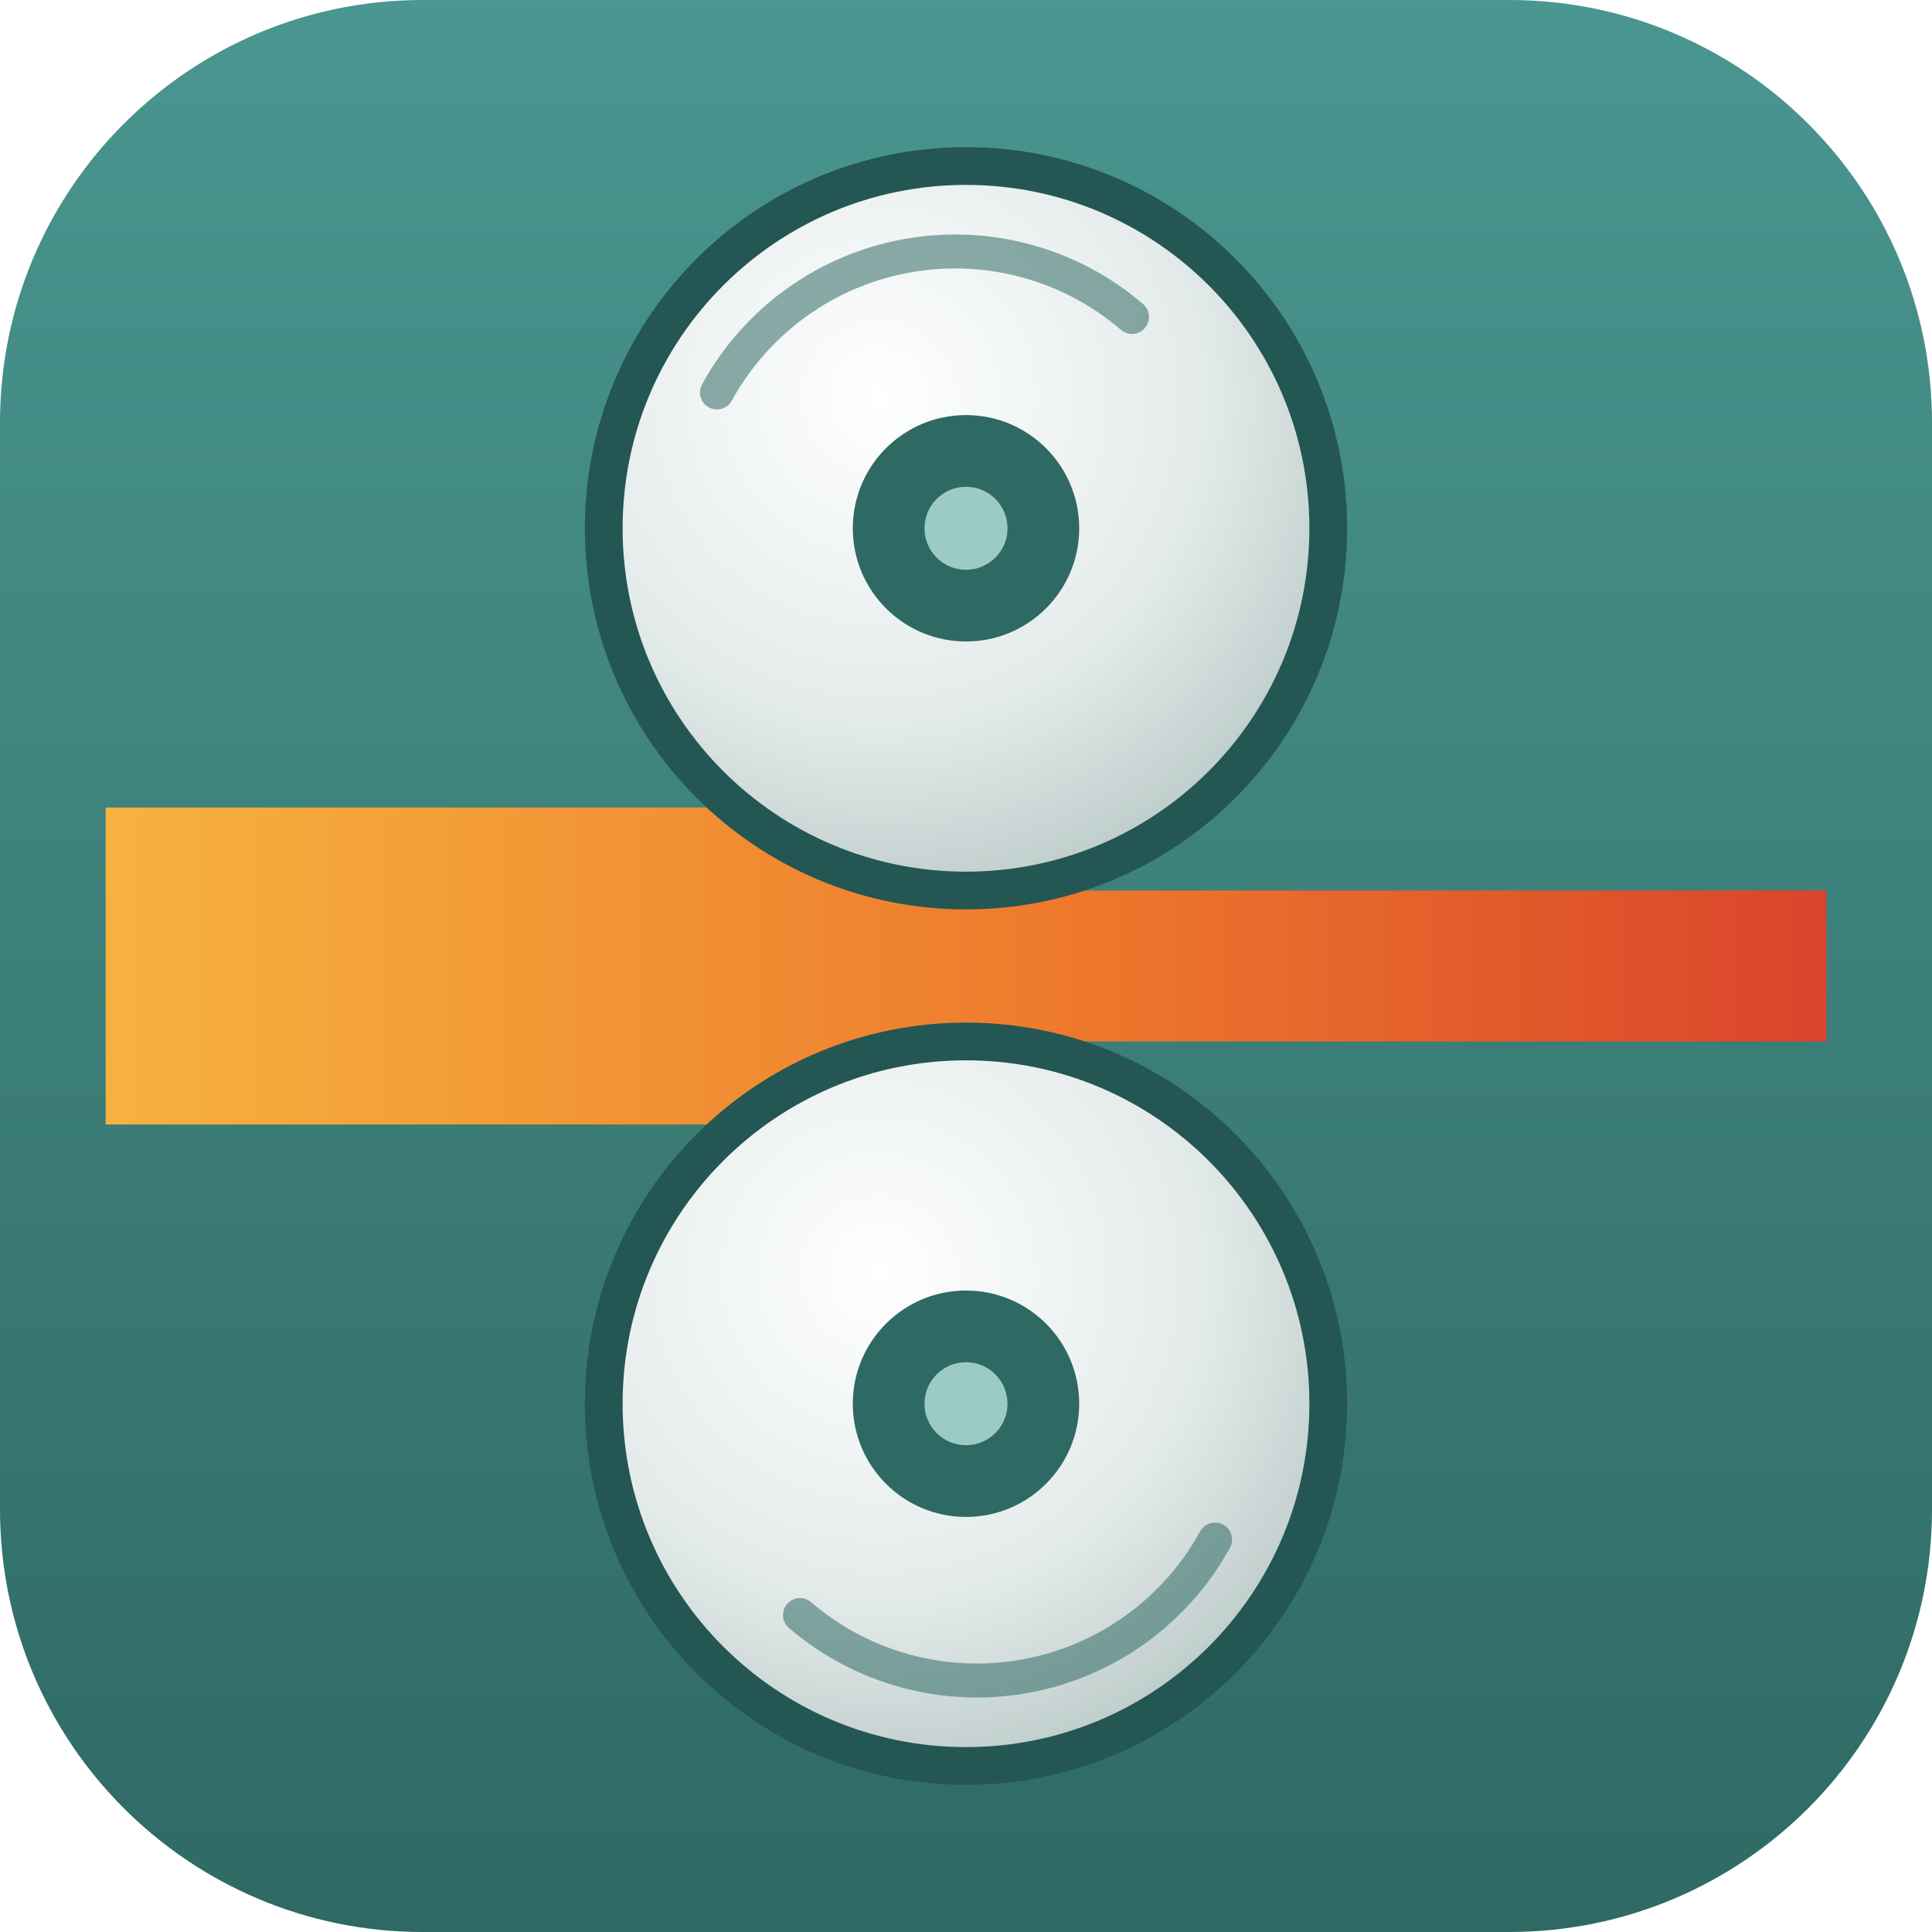
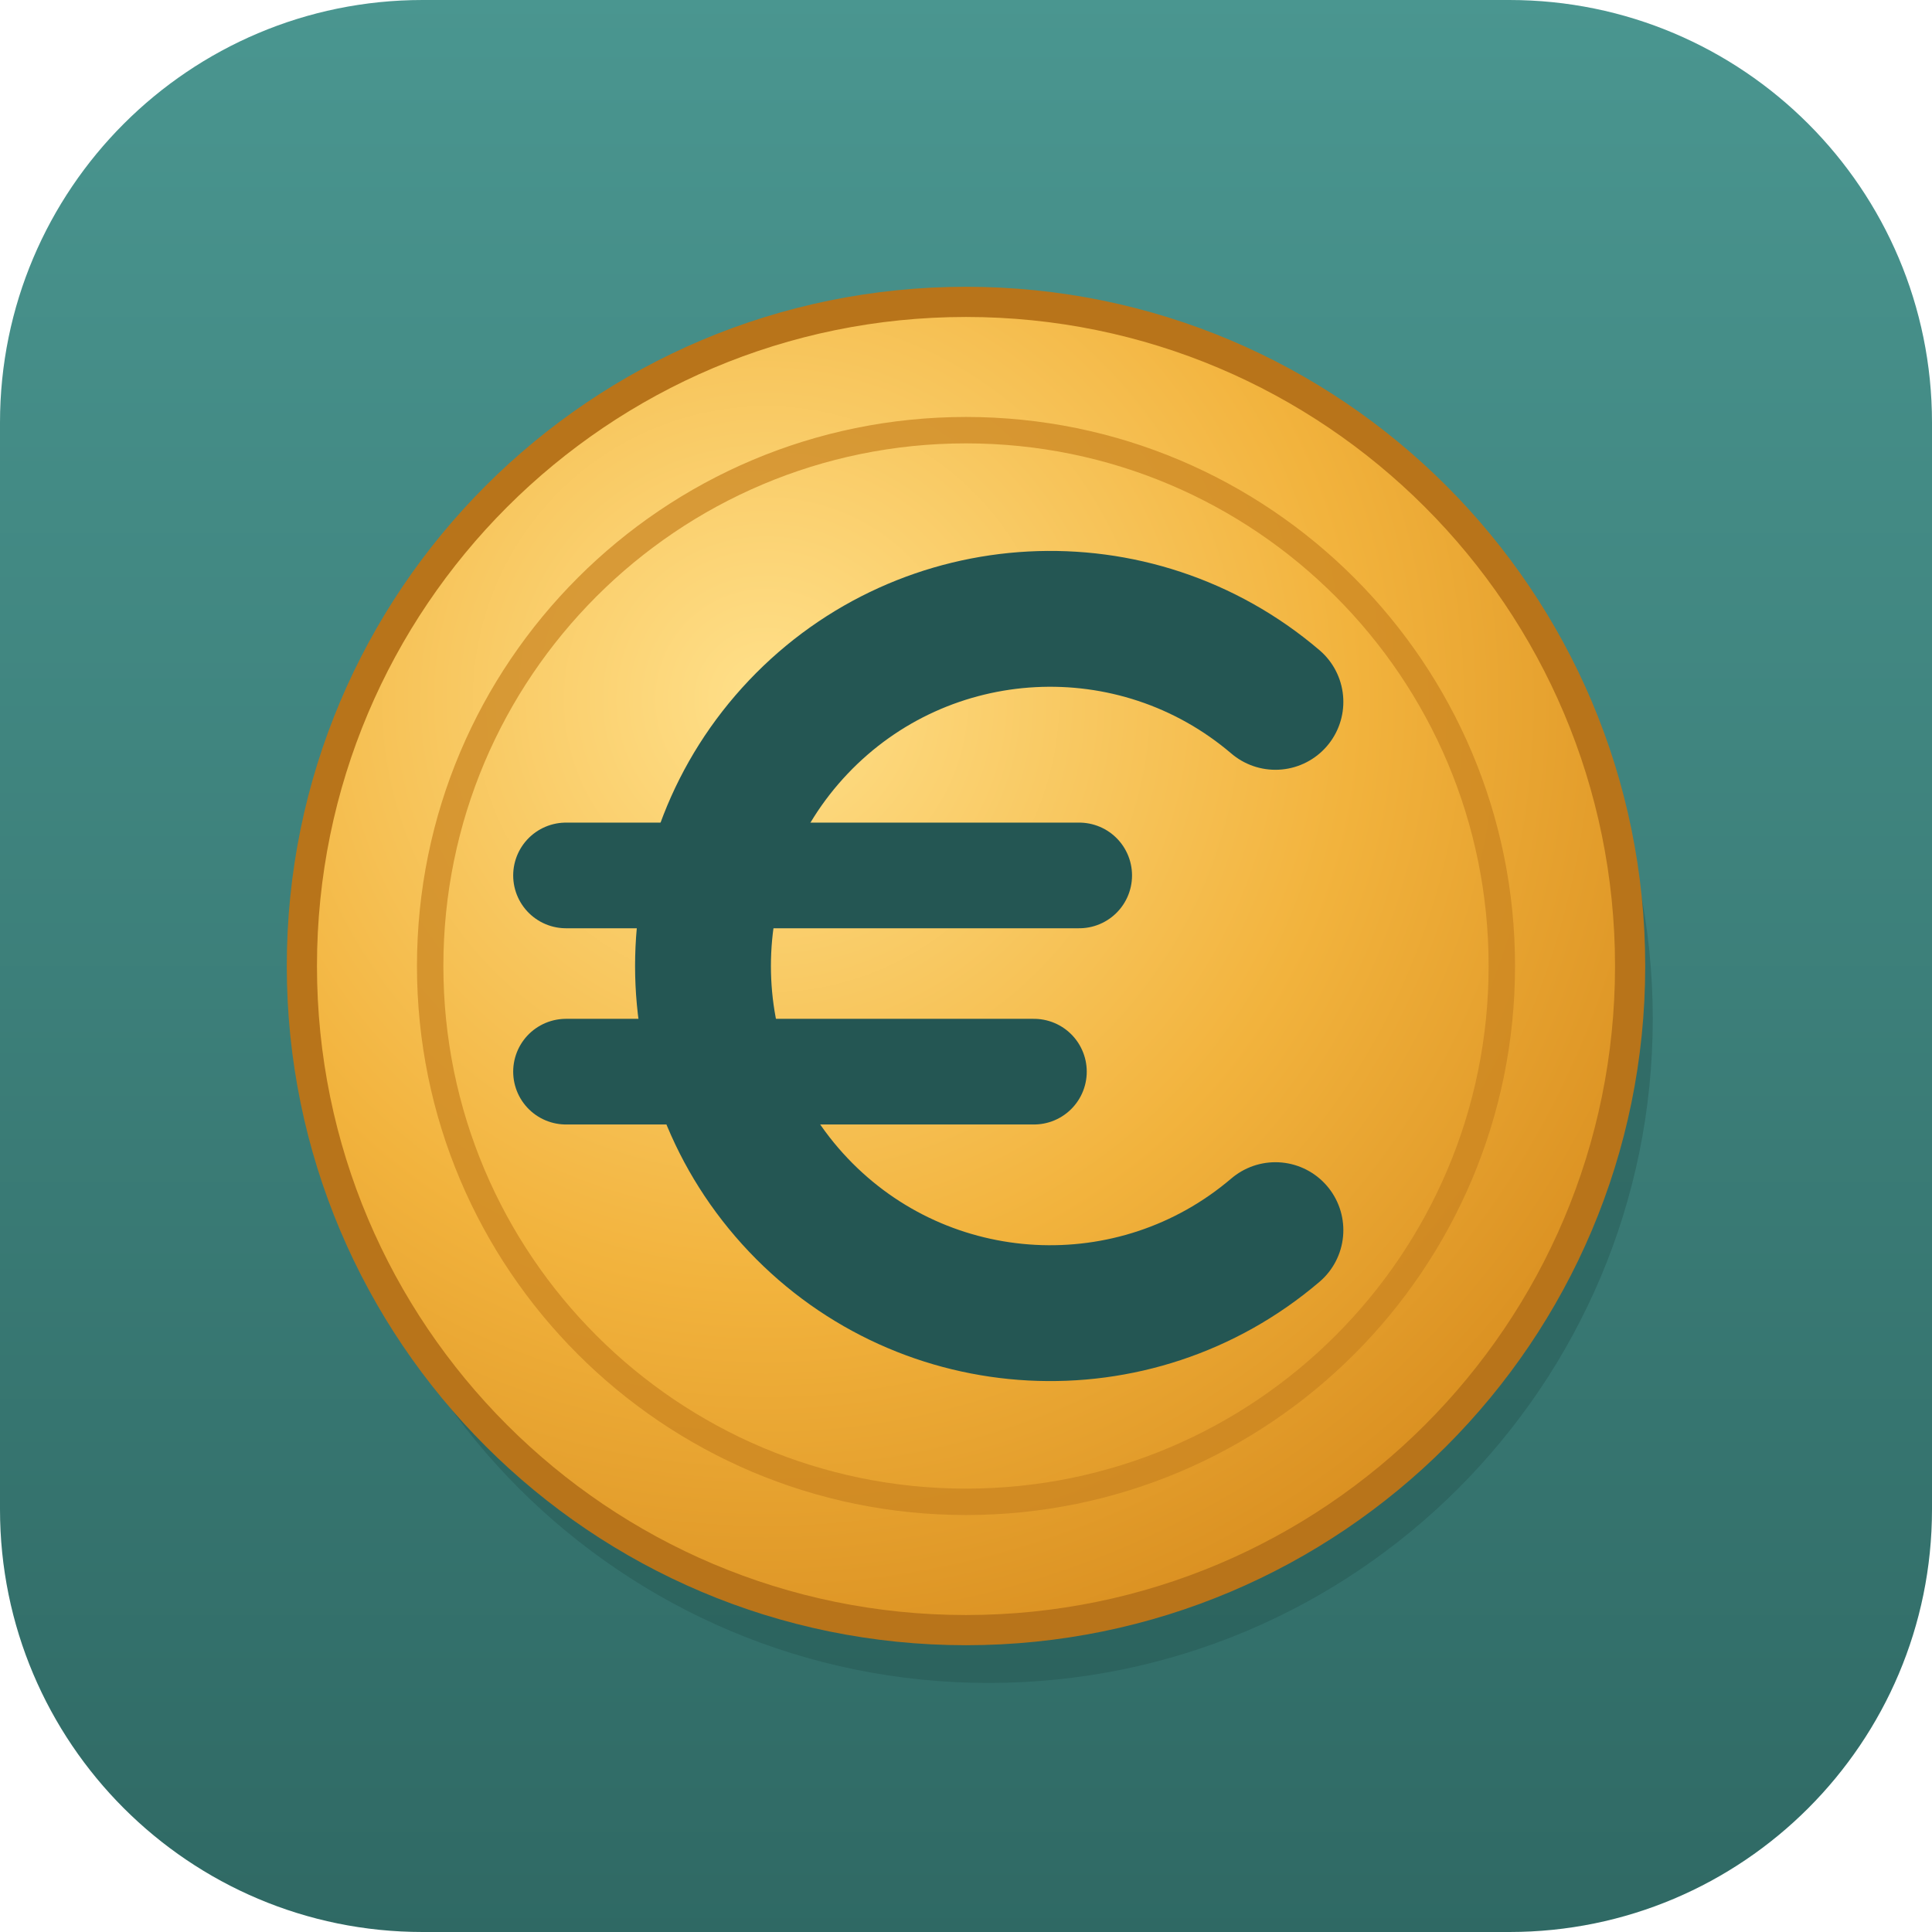
<svg xmlns="http://www.w3.org/2000/svg" viewBox="0 0 512 512">
  <defs>
    <linearGradient id="bg" x1="0" y1="0" x2="0" y2="1">
      <stop offset="0" stop-color="#4a9690" />
      <stop offset="1" stop-color="#2f6964" />
    </linearGradient>
-     <linearGradient id="hot" gradientUnits="userSpaceOnUse" x1="28" y1="0" x2="484" y2="0">
-       <stop offset="0" stop-color="#f6b23f" />
-       <stop offset="0.55" stop-color="#ee7a2c" />
-       <stop offset="1" stop-color="#d9442b" />
-     </linearGradient>
-     <radialGradient id="roll" cx="0.38" cy="0.32" r="0.75">
-       <stop offset="0" stop-color="#ffffff" />
-       <stop offset="0.6" stop-color="#e3ebea" />
-       <stop offset="1" stop-color="#b7c7c5" />
+     <radialGradient id="gold" cx="0.35" cy="0.3" r="0.8">
+       <stop offset="0" stop-color="#ffe08a" />
+       <stop offset="0.55" stop-color="#f2b33d" />
+       <stop offset="1" stop-color="#d68a1c" />
    </radialGradient>
  </defs>
  <rect width="512" height="512" rx="112" fill="url(#bg)" />
-   <path d="M28 214 H256 V298 H28 Z" fill="url(#hot)" />
-   <path d="M256 236 H484 V276 H256 Z" fill="url(#hot)" />
-   <g stroke="#245653" stroke-width="10">
-     <circle cx="256" cy="140" r="96" fill="url(#roll)" />
-     <circle cx="256" cy="372" r="96" fill="url(#roll)" />
-   </g>
-   <g fill="#2f6964">
-     <circle cx="256" cy="140" r="30" />
-     <circle cx="256" cy="372" r="30" />
-   </g>
-   <g fill="#9ccbc6">
-     <circle cx="256" cy="140" r="11" />
-     <circle cx="256" cy="372" r="11" />
-   </g>
-   <g fill="none" stroke="#2f6964" stroke-width="9" stroke-linecap="round" opacity="0.55">
-     <path d="M190 104 A72 72 0 0 1 300 84" />
-     <path d="M322 408 A72 72 0 0 1 212 428" />
+   <circle cx="262" cy="270" r="176" fill="#1f4c49" opacity="0.35" />
+   <circle cx="256" cy="256" r="176" fill="url(#gold)" stroke="#b8741a" stroke-width="8" />
+   <circle cx="256" cy="256" r="142" fill="none" stroke="#c98320" stroke-width="7" opacity="0.7" />
+   <g fill="none" stroke="#245653" stroke-linecap="round">
+     <path d="M338 186 A92 92 0 1 0 338 326" stroke-width="36" />
+     <path d="M150 232 H286 M150 284 H274" stroke-width="28" />
  </g>
</svg>
